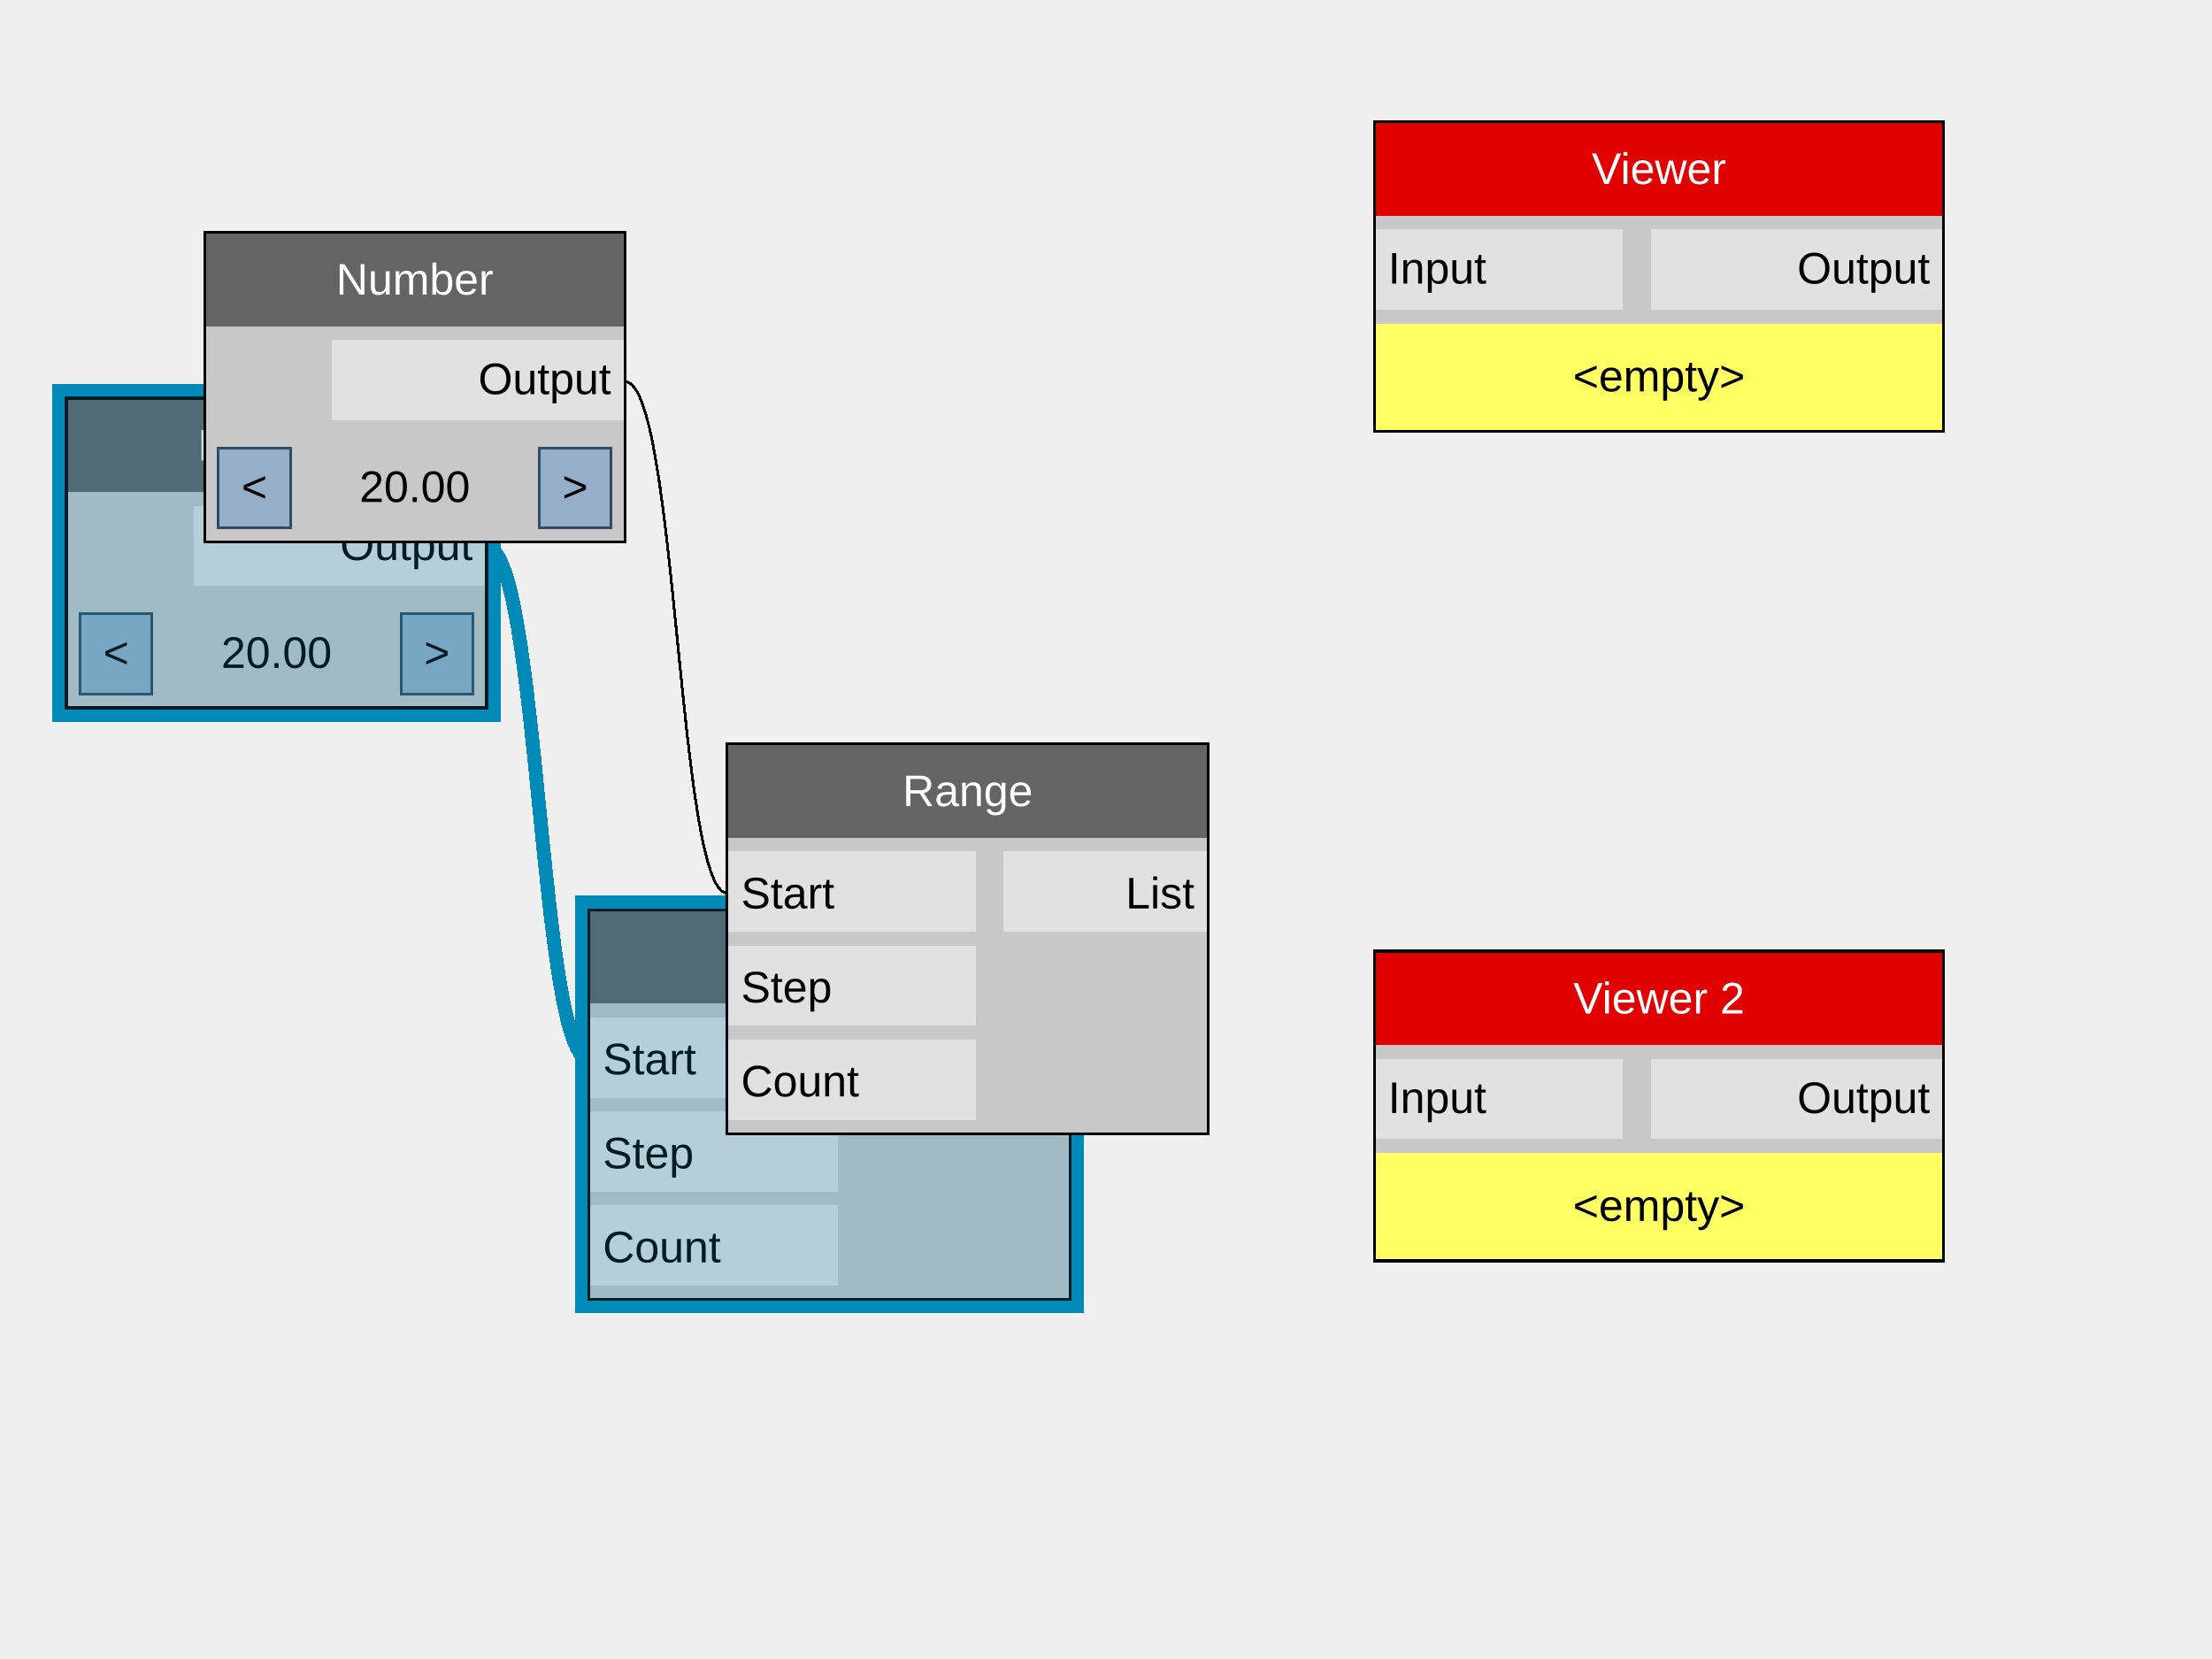
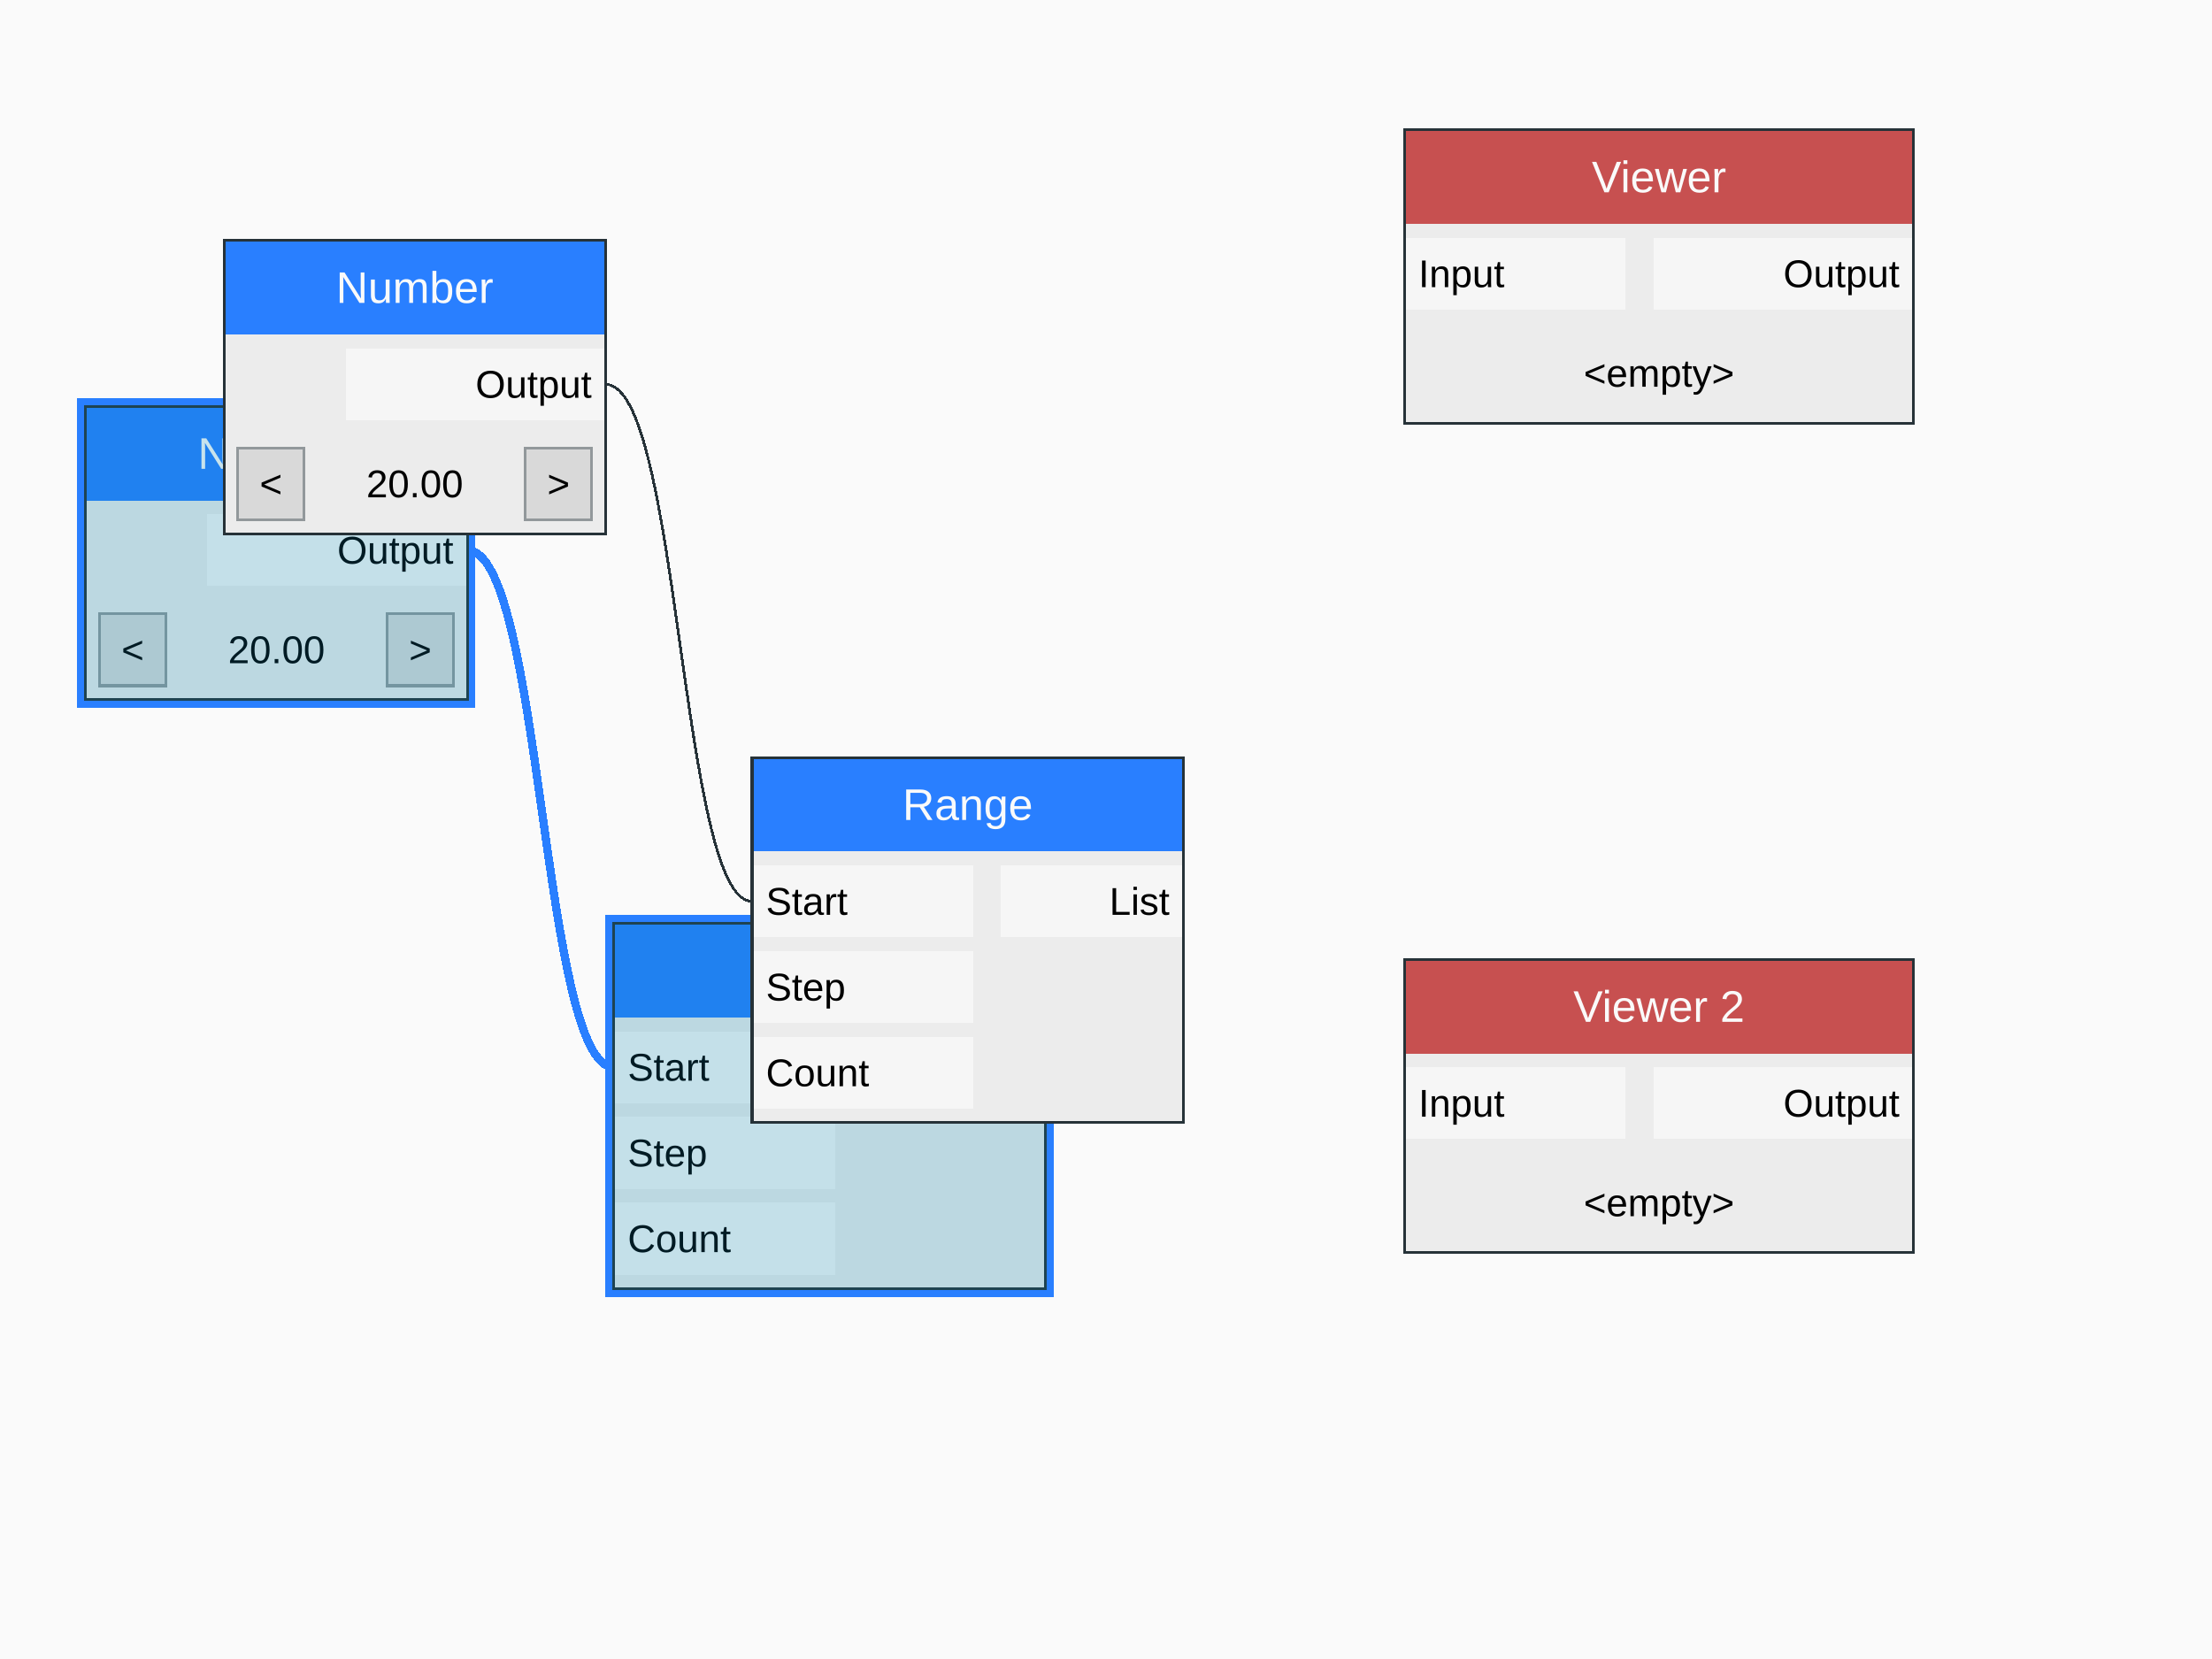
<svg xmlns="http://www.w3.org/2000/svg" version="1.1" width="800" height="600" shape-rendering="crispEdges">
-   <rect x="0" y="0" width="800" height="600" style="fill:rgb(240,240,240);" />
-   <path d="M176,198 C195,198 195,383 213,383" style="fill:none;stroke-width:5px;stroke:rgb(0,138,184);" />
-   <path d="M226,138 C245,138 245,323 263,323" style="fill:none;stroke-width:1px;stroke:rgb(0,0,0);" />
-   <rect x="19" y="139" width="162" height="122" style="fill:rgb(0,138,184);" />
-   <rect x="24" y="144" width="152" height="34" style="fill:rgb(80,107,116);" />
-   <text x="100" y="161" dominant-baseline="central" text-anchor="middle" style="fill:rgb(204,231,240);font-family:Arial;font-size:16px;">Number</text>
-   <rect x="24" y="178" width="152" height="39" style="fill:rgb(160,187,196);" />
-   <rect x="70" y="183" width="106" height="29" style="fill:rgb(180,207,216);" />
-   <text x="171" y="197" dominant-baseline="central" text-anchor="end" style="fill:rgb(0,27,36);font-family:Arial;font-size:16px;">Output</text>
-   <rect x="24" y="217" width="152" height="39" style="fill:rgb(160,187,196);" />
-   <text x="100" y="236" dominant-baseline="central" text-anchor="middle" style="fill:rgb(0,27,36);font-family:Arial;font-size:16px;">20.00</text>
-   <rect x="29" y="222" width="26" height="29" style="fill:rgb(120,167,196);" />
-   <text x="42" y="236" dominant-baseline="central" text-anchor="middle" style="fill:rgb(0,27,36);font-family:Arial;font-size:16px;">&lt;</text>
-   <rect x="29" y="222" width="26" height="29" style="fill:none;stroke-width:1px;stroke:rgb(40,87,116);" />
-   <rect x="145" y="222" width="26" height="29" style="fill:rgb(120,167,196);" />
-   <text x="158" y="236" dominant-baseline="central" text-anchor="middle" style="fill:rgb(0,27,36);font-family:Arial;font-size:16px;">&gt;</text>
-   <rect x="145" y="222" width="26" height="29" style="fill:none;stroke-width:1px;stroke:rgb(40,87,116);" />
-   <rect x="24" y="144" width="152" height="112" style="fill:none;stroke-width:1px;stroke:rgb(0,27,36);" />
-   <rect x="208" y="324" width="184" height="151" style="fill:rgb(0,138,184);" />
-   <rect x="213" y="329" width="174" height="34" style="fill:rgb(80,107,116);" />
-   <text x="300" y="346" dominant-baseline="central" text-anchor="middle" style="fill:rgb(204,231,240);font-family:Arial;font-size:16px;">Range</text>
-   <rect x="213" y="363" width="174" height="107" style="fill:rgb(160,187,196);" />
-   <rect x="213" y="368" width="90" height="29" style="fill:rgb(180,207,216);" />
-   <text x="218" y="383" dominant-baseline="central" text-anchor="start" style="fill:rgb(0,27,36);font-family:Arial;font-size:16px;">Start</text>
-   <rect x="213" y="402" width="90" height="29" style="fill:rgb(180,207,216);" />
-   <text x="218" y="417" dominant-baseline="central" text-anchor="start" style="fill:rgb(0,27,36);font-family:Arial;font-size:16px;">Step</text>
-   <rect x="213" y="436" width="90" height="29" style="fill:rgb(180,207,216);" />
-   <text x="218" y="451" dominant-baseline="central" text-anchor="start" style="fill:rgb(0,27,36);font-family:Arial;font-size:16px;">Count</text>
-   <rect x="313" y="368" width="74" height="29" style="fill:rgb(180,207,216);" />
-   <text x="382" y="383" dominant-baseline="central" text-anchor="end" style="fill:rgb(0,27,36);font-family:Arial;font-size:16px;">List</text>
-   <rect x="213" y="329" width="174" height="141" style="fill:none;stroke-width:1px;stroke:rgb(0,27,36);" />
-   <rect x="497" y="44" width="206" height="34" style="fill:rgb(225,0,0);" />
-   <text x="600" y="61" dominant-baseline="central" text-anchor="middle" style="fill:rgb(255,255,255);font-family:Arial;font-size:16px;">Viewer</text>
-   <rect x="497" y="78" width="206" height="39" style="fill:rgb(200,200,200);" />
-   <rect x="497" y="83" width="90" height="29" style="fill:rgb(225,225,225);" />
-   <text x="502" y="97" dominant-baseline="central" text-anchor="start" style="fill:rgb(0,0,0);font-family:Arial;font-size:16px;">Input</text>
-   <rect x="597" y="83" width="106" height="29" style="fill:rgb(225,225,225);" />
-   <text x="698" y="97" dominant-baseline="central" text-anchor="end" style="fill:rgb(0,0,0);font-family:Arial;font-size:16px;">Output</text>
-   <rect x="497" y="117" width="206" height="39" style="fill:rgb(255,255,100);" />
-   <text x="600" y="136" dominant-baseline="central" text-anchor="middle" style="fill:rgb(0,0,0);font-family:Arial;font-size:16px;">&lt;empty&gt;</text>
-   <rect x="497" y="44" width="206" height="112" style="fill:none;stroke-width:1px;stroke:rgb(0,0,0);" />
-   <rect x="497" y="344" width="206" height="34" style="fill:rgb(225,0,0);" />
-   <text x="600" y="361" dominant-baseline="central" text-anchor="middle" style="fill:rgb(255,255,255);font-family:Arial;font-size:16px;">Viewer 2</text>
-   <rect x="497" y="378" width="206" height="39" style="fill:rgb(200,200,200);" />
-   <rect x="497" y="383" width="90" height="29" style="fill:rgb(225,225,225);" />
-   <text x="502" y="397" dominant-baseline="central" text-anchor="start" style="fill:rgb(0,0,0);font-family:Arial;font-size:16px;">Input</text>
-   <rect x="597" y="383" width="106" height="29" style="fill:rgb(225,225,225);" />
-   <text x="698" y="397" dominant-baseline="central" text-anchor="end" style="fill:rgb(0,0,0);font-family:Arial;font-size:16px;">Output</text>
-   <rect x="497" y="417" width="206" height="39" style="fill:rgb(255,255,100);" />
-   <text x="600" y="436" dominant-baseline="central" text-anchor="middle" style="fill:rgb(0,0,0);font-family:Arial;font-size:16px;">&lt;empty&gt;</text>
-   <rect x="497" y="344" width="206" height="112" style="fill:none;stroke-width:1px;stroke:rgb(0,0,0);" />
-   <rect x="74" y="84" width="152" height="34" style="fill:rgb(100,100,100);" />
-   <text x="150" y="101" dominant-baseline="central" text-anchor="middle" style="fill:rgb(255,255,255);font-family:Arial;font-size:16px;">Number</text>
-   <rect x="74" y="118" width="152" height="39" style="fill:rgb(200,200,200);" />
-   <rect x="120" y="123" width="106" height="29" style="fill:rgb(225,225,225);" />
-   <text x="221" y="137" dominant-baseline="central" text-anchor="end" style="fill:rgb(0,0,0);font-family:Arial;font-size:16px;">Output</text>
-   <rect x="74" y="157" width="152" height="39" style="fill:rgb(200,200,200);" />
-   <text x="150" y="176" dominant-baseline="central" text-anchor="middle" style="fill:rgb(0,0,0);font-family:Arial;font-size:16px;">20.00</text>
-   <rect x="79" y="162" width="26" height="29" style="fill:rgb(150,175,200);" />
-   <text x="92" y="176" dominant-baseline="central" text-anchor="middle" style="fill:rgb(0,0,0);font-family:Arial;font-size:16px;">&lt;</text>
-   <rect x="79" y="162" width="26" height="29" style="fill:none;stroke-width:1px;stroke:rgb(50,75,100);" />
-   <rect x="195" y="162" width="26" height="29" style="fill:rgb(150,175,200);" />
-   <text x="208" y="176" dominant-baseline="central" text-anchor="middle" style="fill:rgb(0,0,0);font-family:Arial;font-size:16px;">&gt;</text>
-   <rect x="195" y="162" width="26" height="29" style="fill:none;stroke-width:1px;stroke:rgb(50,75,100);" />
-   <rect x="74" y="84" width="152" height="112" style="fill:none;stroke-width:1px;stroke:rgb(0,0,0);" />
-   <rect x="263" y="269" width="174" height="34" style="fill:rgb(100,100,100);" />
-   <text x="350" y="286" dominant-baseline="central" text-anchor="middle" style="fill:rgb(255,255,255);font-family:Arial;font-size:16px;">Range</text>
-   <rect x="263" y="303" width="174" height="107" style="fill:rgb(200,200,200);" />
-   <rect x="263" y="308" width="90" height="29" style="fill:rgb(225,225,225);" />
-   <text x="268" y="323" dominant-baseline="central" text-anchor="start" style="fill:rgb(0,0,0);font-family:Arial;font-size:16px;">Start</text>
-   <rect x="263" y="342" width="90" height="29" style="fill:rgb(225,225,225);" />
-   <text x="268" y="357" dominant-baseline="central" text-anchor="start" style="fill:rgb(0,0,0);font-family:Arial;font-size:16px;">Step</text>
-   <rect x="263" y="376" width="90" height="29" style="fill:rgb(225,225,225);" />
-   <text x="268" y="391" dominant-baseline="central" text-anchor="start" style="fill:rgb(0,0,0);font-family:Arial;font-size:16px;">Count</text>
-   <rect x="363" y="308" width="74" height="29" style="fill:rgb(225,225,225);" />
-   <text x="432" y="323" dominant-baseline="central" text-anchor="end" style="fill:rgb(0,0,0);font-family:Arial;font-size:16px;">List</text>
-   <rect x="263" y="269" width="174" height="141" style="fill:none;stroke-width:1px;stroke:rgb(0,0,0);" />
+   <rect x="0" y="0" width="800" height="600" style="fill:rgb(250,250,250);" />
+   <path d="M169,199 C196,199 196,386 222,386" style="fill:none;stroke-width:3px;stroke:rgb(41,127,255);" />
+   <path d="M219,139 C246,139 246,326 272,326" style="fill:none;stroke-width:1px;stroke:rgb(38,50,56);" />
+   <rect x="28" y="144" width="144" height="112" style="fill:rgb(41,127,255);" />
+   <rect x="31" y="147" width="138" height="34" style="fill:rgb(32,129,240);" />
+   <text x="100" y="164" dominant-baseline="central" text-anchor="middle" style="fill:rgb(200,227,236);font-family:Arial;font-size:16px;">Number</text>
+   <rect x="31" y="181" width="138" height="36" style="fill:rgb(188,216,225);" />
+   <rect x="75" y="186" width="94" height="26" style="fill:rgb(196,224,233);" />
+   <text x="164" y="199" dominant-baseline="central" text-anchor="end" style="fill:rgb(0,27,36);font-family:Arial;font-size:14px;">Output</text>
+   <rect x="31" y="217" width="138" height="36" style="fill:rgb(188,216,225);" />
+   <text x="100" y="235" dominant-baseline="central" text-anchor="middle" style="fill:rgb(0,27,36);font-family:Arial;font-size:14px;">20.00</text>
+   <rect x="36" y="222" width="24" height="26" style="fill:rgb(173,201,210);" />
+   <text x="48" y="235" dominant-baseline="central" text-anchor="middle" style="fill:rgb(0,27,36);font-family:Arial;font-size:14px;">&lt;</text>
+   <rect x="36" y="222" width="24" height="26" style="fill:none;stroke-width:1px;stroke:rgb(116,149,160);" />
+   <rect x="140" y="222" width="24" height="26" style="fill:rgb(173,201,210);" />
+   <text x="152" y="235" dominant-baseline="central" text-anchor="middle" style="fill:rgb(0,27,36);font-family:Arial;font-size:14px;">&gt;</text>
+   <rect x="140" y="222" width="24" height="26" style="fill:none;stroke-width:1px;stroke:rgb(116,149,160);" />
+   <rect x="31" y="147" width="138" height="106" style="fill:none;stroke-width:1px;stroke:rgb(30,67,81);" />
+   <rect x="219" y="331" width="162" height="138" style="fill:rgb(41,127,255);" />
+   <rect x="222" y="334" width="156" height="34" style="fill:rgb(32,129,240);" />
+   <text x="300" y="351" dominant-baseline="central" text-anchor="middle" style="fill:rgb(200,227,236);font-family:Arial;font-size:16px;">Range</text>
+   <rect x="222" y="368" width="156" height="98" style="fill:rgb(188,216,225);" />
+   <rect x="222" y="373" width="80" height="26" style="fill:rgb(196,224,233);" />
+   <text x="227" y="386" dominant-baseline="central" text-anchor="start" style="fill:rgb(0,27,36);font-family:Arial;font-size:14px;">Start</text>
+   <rect x="222" y="404" width="80" height="26" style="fill:rgb(196,224,233);" />
+   <text x="227" y="417" dominant-baseline="central" text-anchor="start" style="fill:rgb(0,27,36);font-family:Arial;font-size:14px;">Step</text>
+   <rect x="222" y="435" width="80" height="26" style="fill:rgb(196,224,233);" />
+   <text x="227" y="448" dominant-baseline="central" text-anchor="start" style="fill:rgb(0,27,36);font-family:Arial;font-size:14px;">Count</text>
+   <rect x="312" y="373" width="66" height="26" style="fill:rgb(196,224,233);" />
+   <text x="373" y="386" dominant-baseline="central" text-anchor="end" style="fill:rgb(0,27,36);font-family:Arial;font-size:14px;">List</text>
+   <rect x="222" y="334" width="156" height="132" style="fill:none;stroke-width:1px;stroke:rgb(30,67,81);" />
+   <rect x="508" y="47" width="184" height="34" style="fill:rgb(199,80,80);" />
+   <text x="600" y="64" dominant-baseline="central" text-anchor="middle" style="fill:rgb(250,250,250);font-family:Arial;font-size:16px;">Viewer</text>
+   <rect x="508" y="81" width="184" height="36" style="fill:rgb(236,236,236);" />
+   <rect x="508" y="86" width="80" height="26" style="fill:rgb(246,246,246);" />
+   <text x="513" y="99" dominant-baseline="central" text-anchor="start" style="fill:rgb(0,0,0);font-family:Arial;font-size:14px;">Input</text>
+   <rect x="598" y="86" width="94" height="26" style="fill:rgb(246,246,246);" />
+   <text x="687" y="99" dominant-baseline="central" text-anchor="end" style="fill:rgb(0,0,0);font-family:Arial;font-size:14px;">Output</text>
+   <rect x="508" y="117" width="184" height="36" style="fill:rgb(236,236,236);" />
+   <text x="600" y="135" dominant-baseline="central" text-anchor="middle" style="fill:rgb(0,0,0);font-family:Arial;font-size:14px;">&lt;empty&gt;</text>
+   <rect x="508" y="47" width="184" height="106" style="fill:none;stroke-width:1px;stroke:rgb(38,50,56);" />
+   <rect x="508" y="347" width="184" height="34" style="fill:rgb(199,80,80);" />
+   <text x="600" y="364" dominant-baseline="central" text-anchor="middle" style="fill:rgb(250,250,250);font-family:Arial;font-size:16px;">Viewer 2</text>
+   <rect x="508" y="381" width="184" height="36" style="fill:rgb(236,236,236);" />
+   <rect x="508" y="386" width="80" height="26" style="fill:rgb(246,246,246);" />
+   <text x="513" y="399" dominant-baseline="central" text-anchor="start" style="fill:rgb(0,0,0);font-family:Arial;font-size:14px;">Input</text>
+   <rect x="598" y="386" width="94" height="26" style="fill:rgb(246,246,246);" />
+   <text x="687" y="399" dominant-baseline="central" text-anchor="end" style="fill:rgb(0,0,0);font-family:Arial;font-size:14px;">Output</text>
+   <rect x="508" y="417" width="184" height="36" style="fill:rgb(236,236,236);" />
+   <text x="600" y="435" dominant-baseline="central" text-anchor="middle" style="fill:rgb(0,0,0);font-family:Arial;font-size:14px;">&lt;empty&gt;</text>
+   <rect x="508" y="347" width="184" height="106" style="fill:none;stroke-width:1px;stroke:rgb(38,50,56);" />
+   <rect x="81" y="87" width="138" height="34" style="fill:rgb(41,127,255);" />
+   <text x="150" y="104" dominant-baseline="central" text-anchor="middle" style="fill:rgb(250,250,250);font-family:Arial;font-size:16px;">Number</text>
+   <rect x="81" y="121" width="138" height="36" style="fill:rgb(236,236,236);" />
+   <rect x="125" y="126" width="94" height="26" style="fill:rgb(246,246,246);" />
+   <text x="214" y="139" dominant-baseline="central" text-anchor="end" style="fill:rgb(0,0,0);font-family:Arial;font-size:14px;">Output</text>
+   <rect x="81" y="157" width="138" height="36" style="fill:rgb(236,236,236);" />
+   <text x="150" y="175" dominant-baseline="central" text-anchor="middle" style="fill:rgb(0,0,0);font-family:Arial;font-size:14px;">20.00</text>
+   <rect x="86" y="162" width="24" height="26" style="fill:rgb(217,217,217);" />
+   <text x="98" y="175" dominant-baseline="central" text-anchor="middle" style="fill:rgb(0,0,0);font-family:Arial;font-size:14px;">&lt;</text>
+   <rect x="86" y="162" width="24" height="26" style="fill:none;stroke-width:1px;stroke:rgb(146,152,155);" />
+   <rect x="190" y="162" width="24" height="26" style="fill:rgb(217,217,217);" />
+   <text x="202" y="175" dominant-baseline="central" text-anchor="middle" style="fill:rgb(0,0,0);font-family:Arial;font-size:14px;">&gt;</text>
+   <rect x="190" y="162" width="24" height="26" style="fill:none;stroke-width:1px;stroke:rgb(146,152,155);" />
+   <rect x="81" y="87" width="138" height="106" style="fill:none;stroke-width:1px;stroke:rgb(38,50,56);" />
+   <rect x="272" y="274" width="156" height="34" style="fill:rgb(41,127,255);" />
+   <text x="350" y="291" dominant-baseline="central" text-anchor="middle" style="fill:rgb(250,250,250);font-family:Arial;font-size:16px;">Range</text>
+   <rect x="272" y="308" width="156" height="98" style="fill:rgb(236,236,236);" />
+   <rect x="272" y="313" width="80" height="26" style="fill:rgb(246,246,246);" />
+   <text x="277" y="326" dominant-baseline="central" text-anchor="start" style="fill:rgb(0,0,0);font-family:Arial;font-size:14px;">Start</text>
+   <rect x="272" y="344" width="80" height="26" style="fill:rgb(246,246,246);" />
+   <text x="277" y="357" dominant-baseline="central" text-anchor="start" style="fill:rgb(0,0,0);font-family:Arial;font-size:14px;">Step</text>
+   <rect x="272" y="375" width="80" height="26" style="fill:rgb(246,246,246);" />
+   <text x="277" y="388" dominant-baseline="central" text-anchor="start" style="fill:rgb(0,0,0);font-family:Arial;font-size:14px;">Count</text>
+   <rect x="362" y="313" width="66" height="26" style="fill:rgb(246,246,246);" />
+   <text x="423" y="326" dominant-baseline="central" text-anchor="end" style="fill:rgb(0,0,0);font-family:Arial;font-size:14px;">List</text>
+   <rect x="272" y="274" width="156" height="132" style="fill:none;stroke-width:1px;stroke:rgb(38,50,56);" />
</svg>
